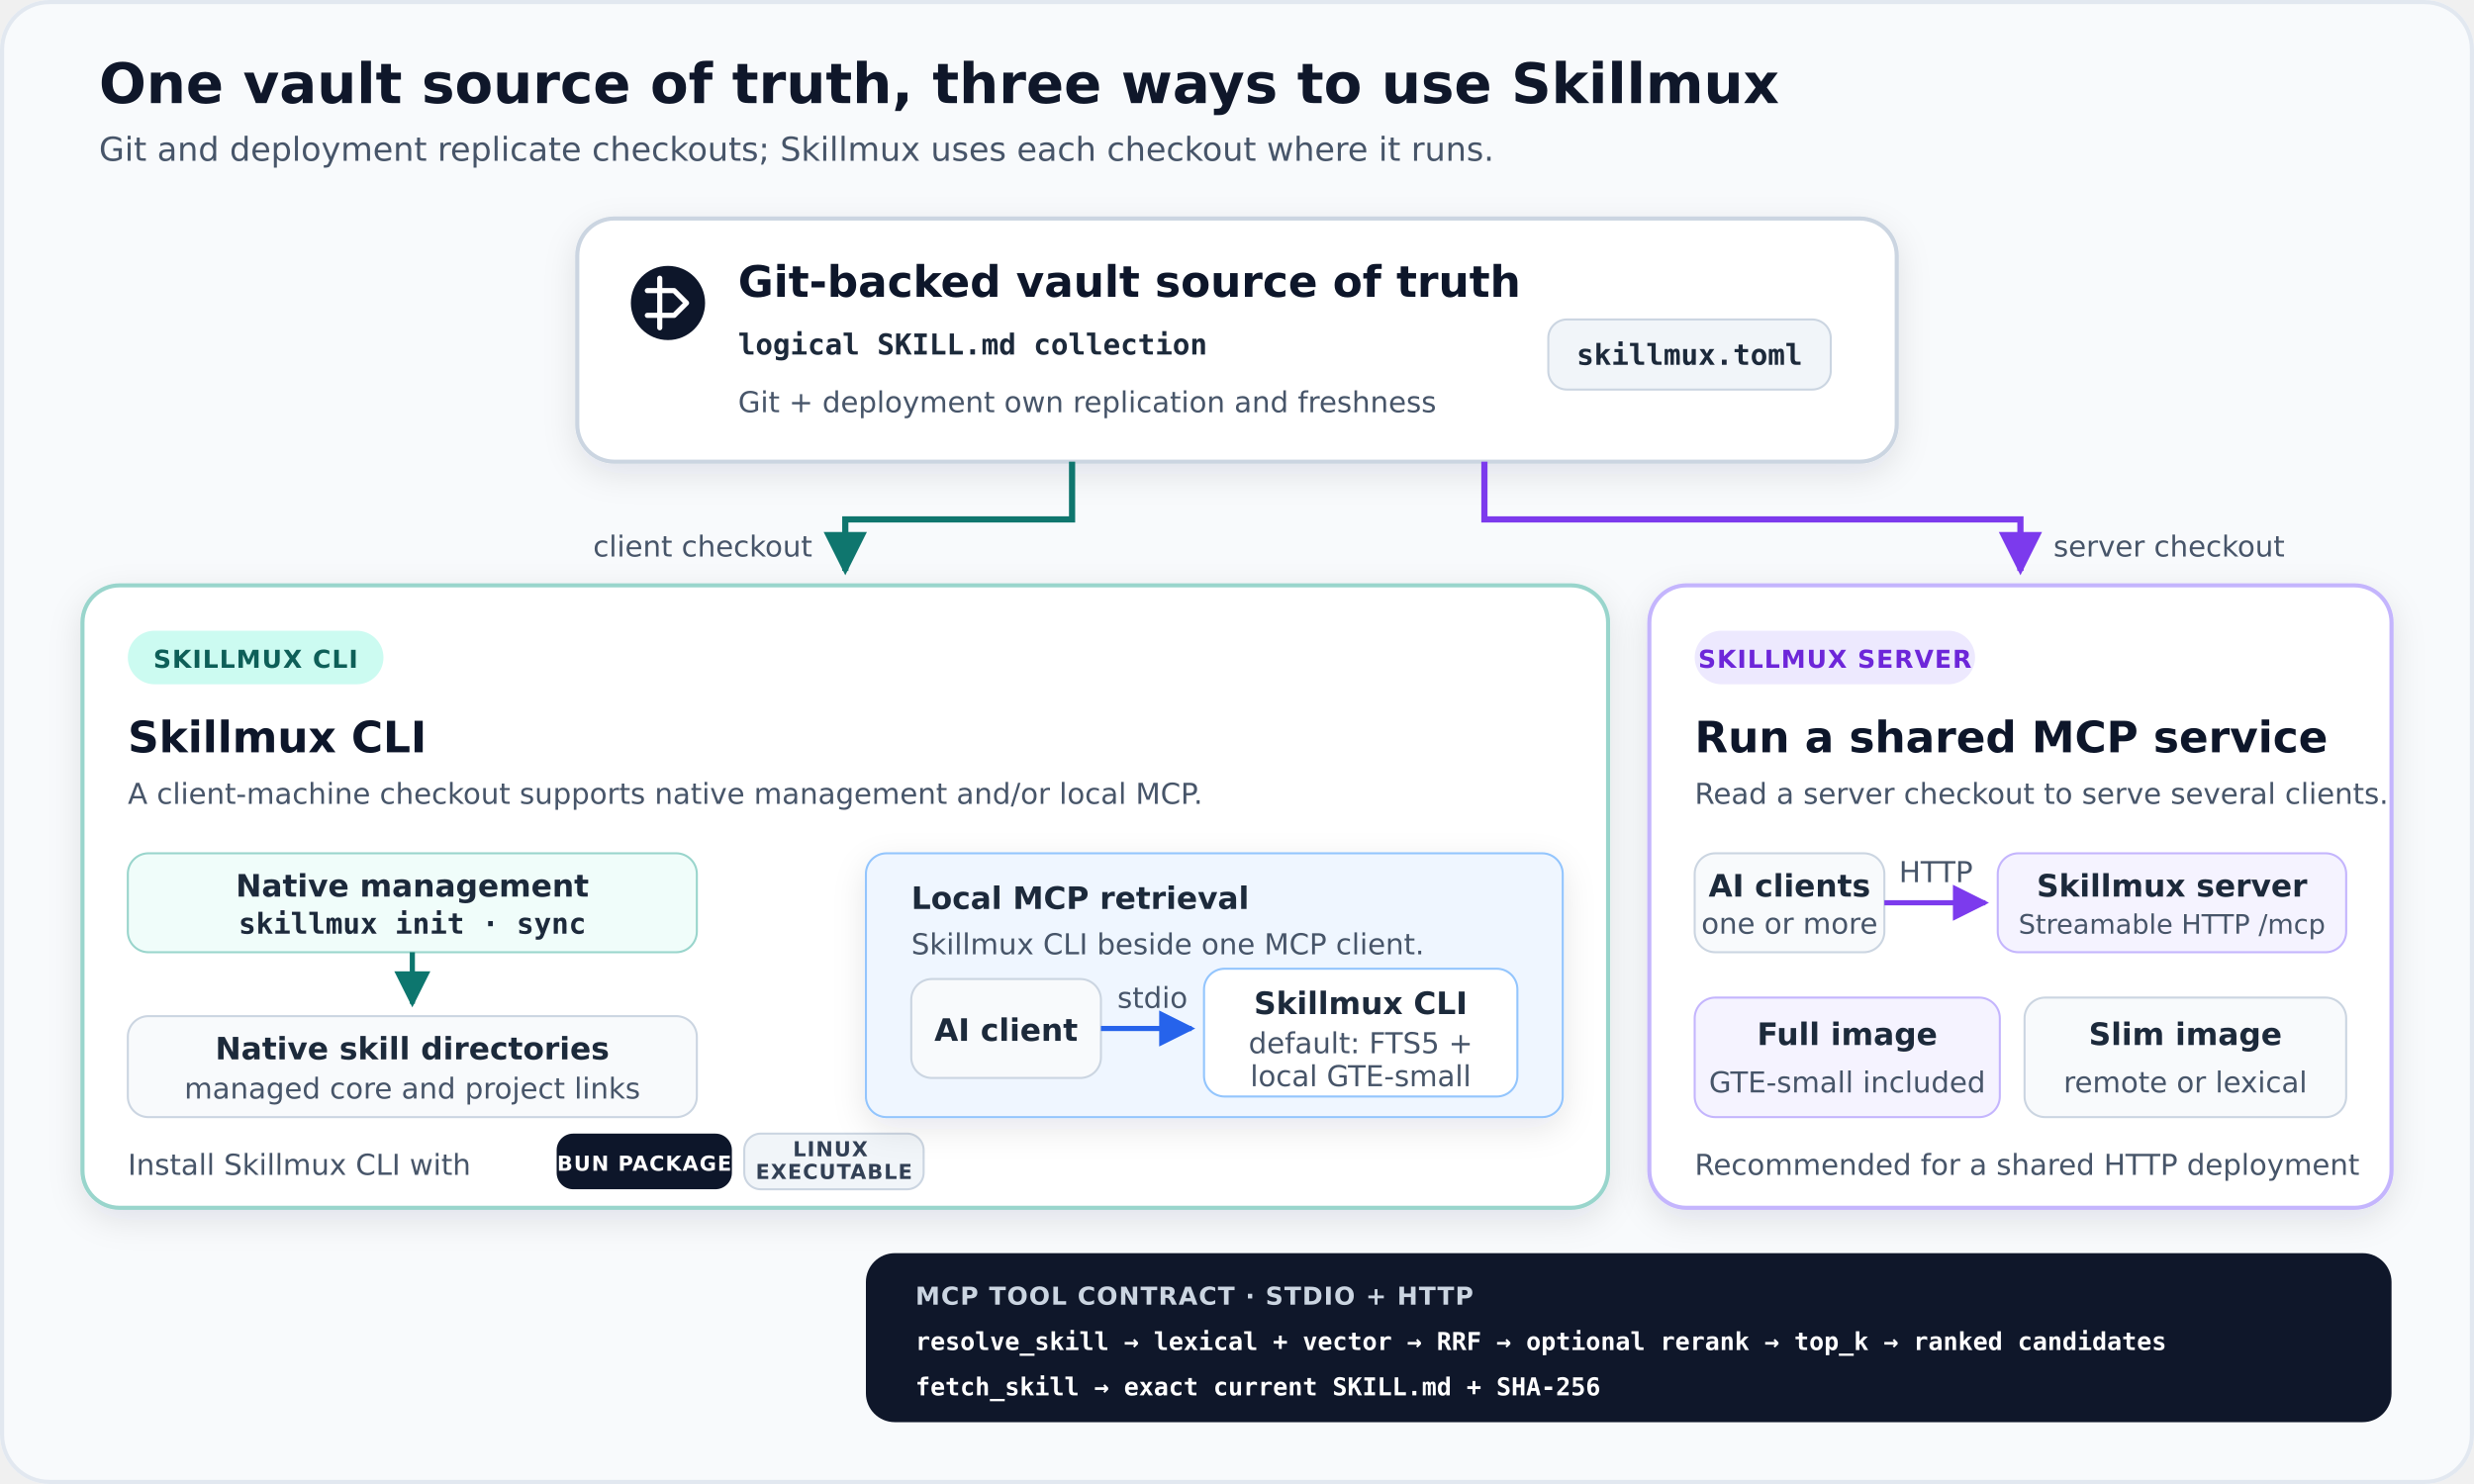
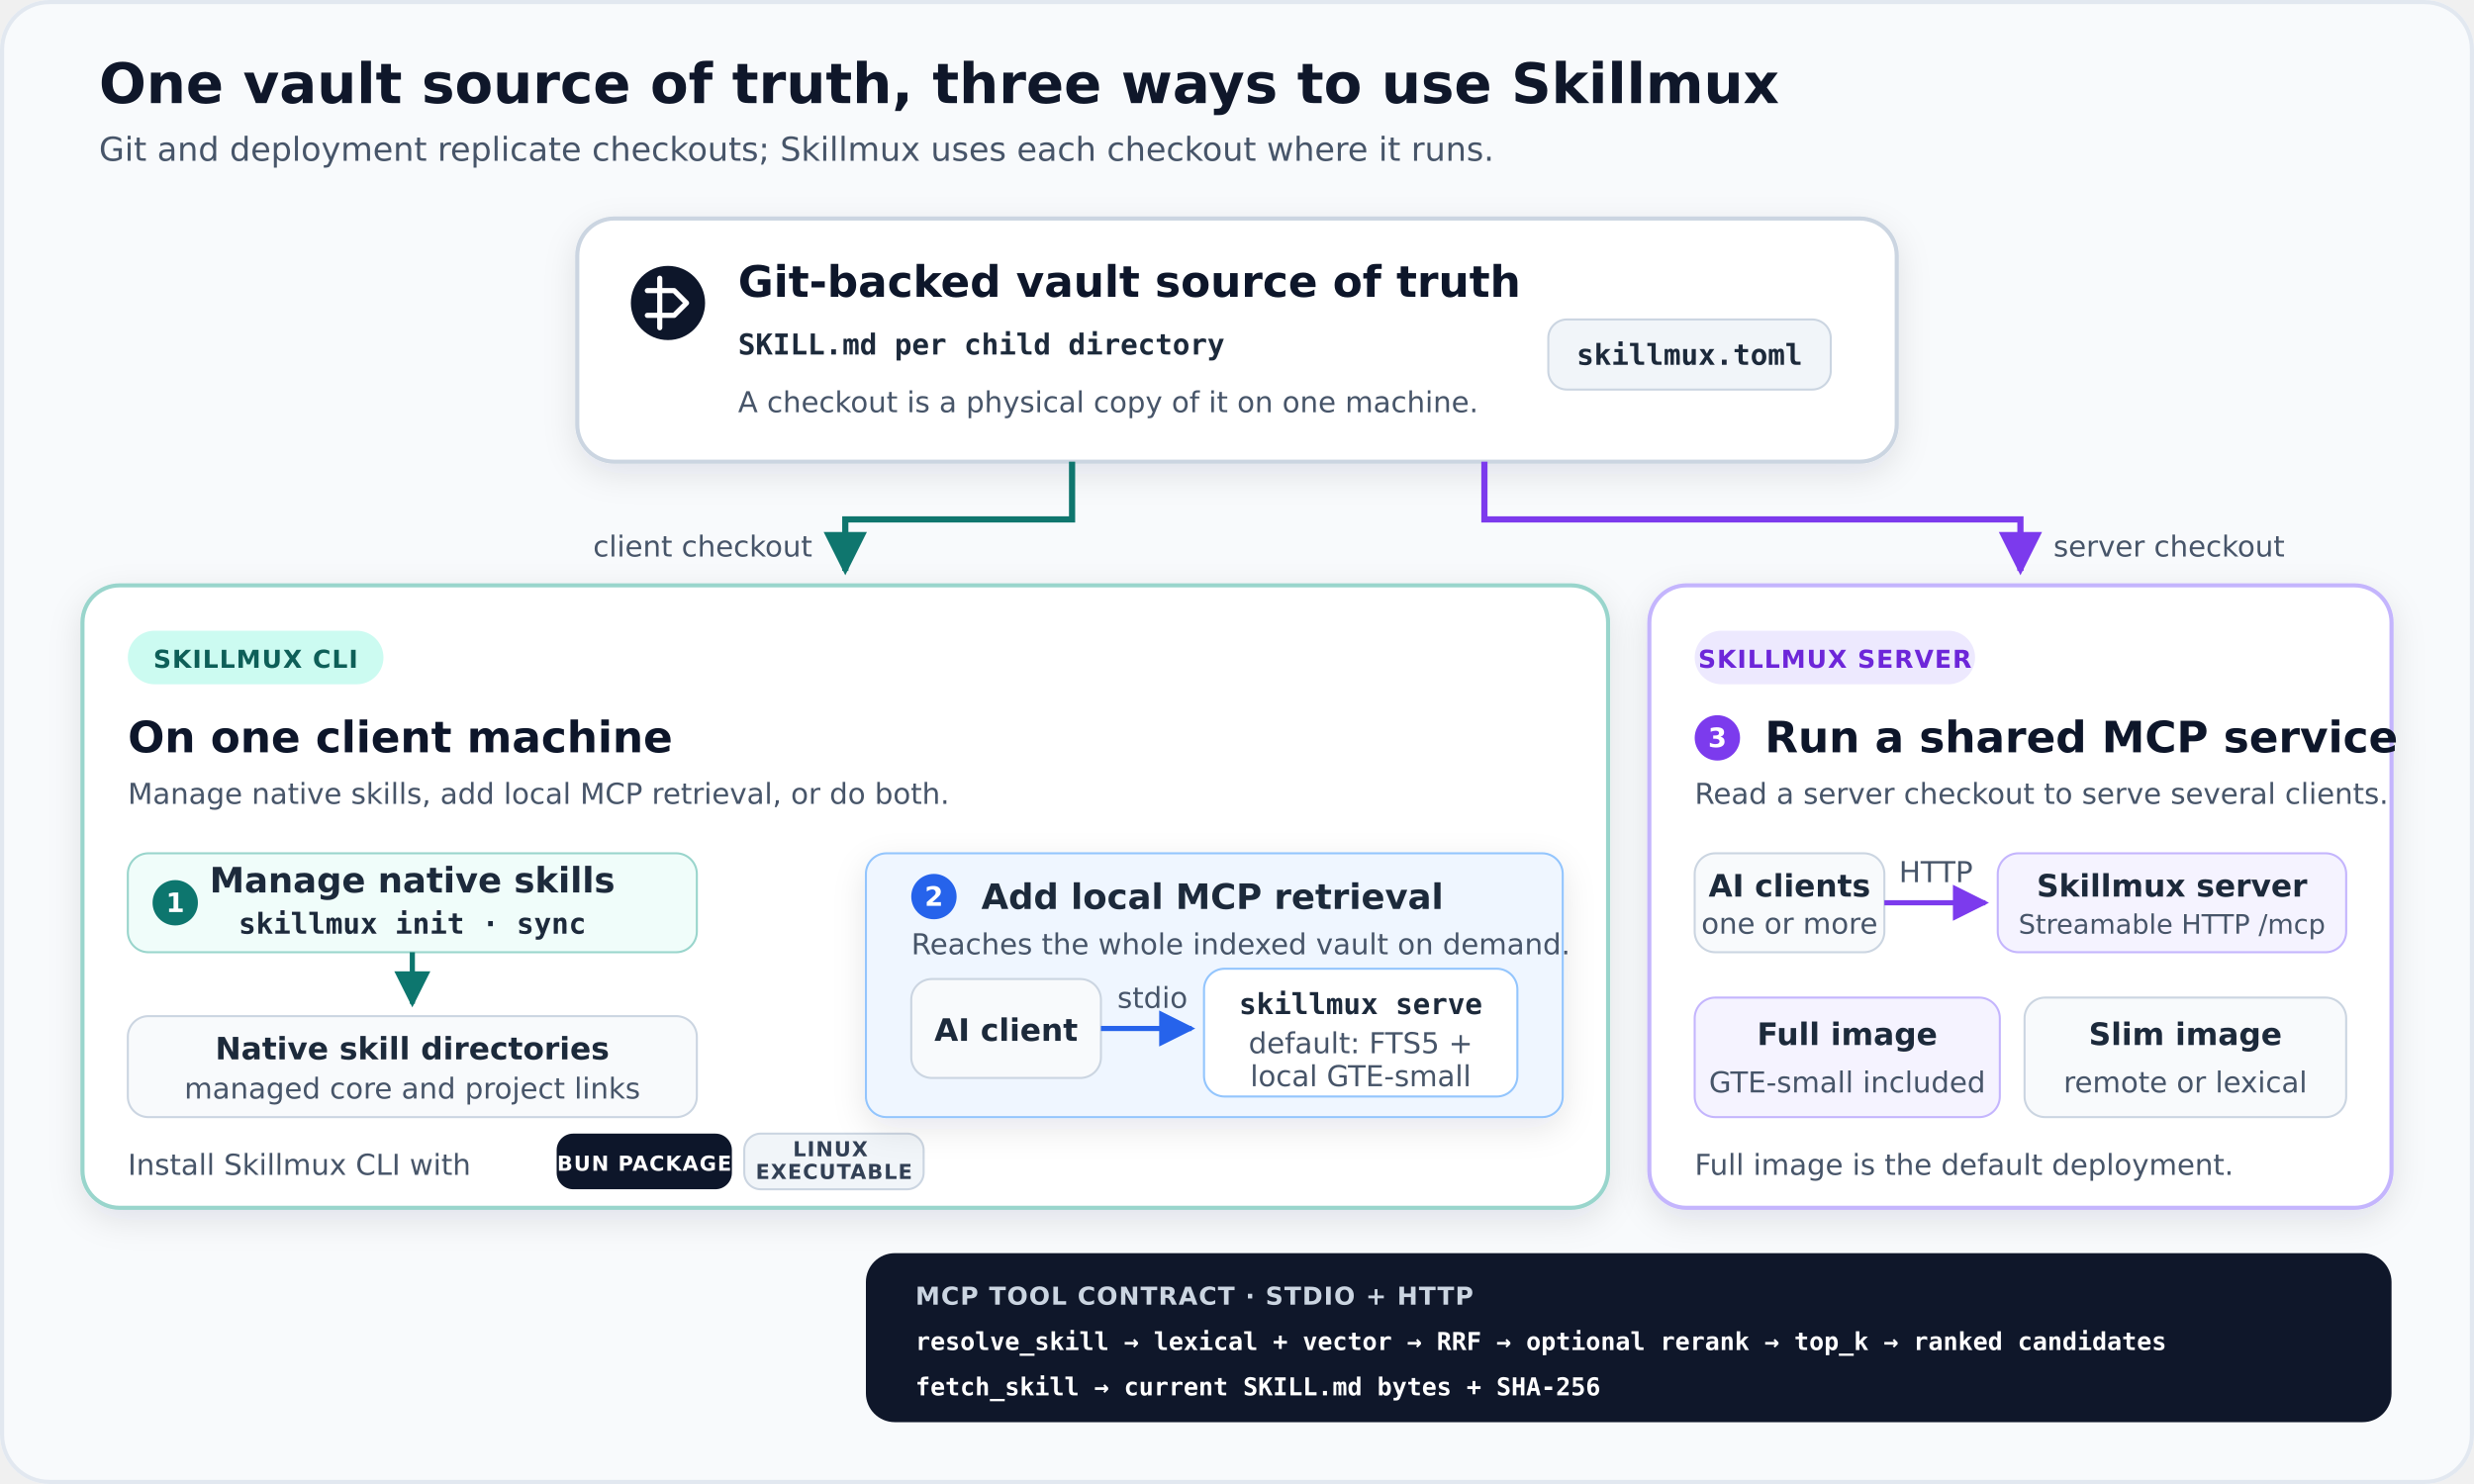
<svg xmlns="http://www.w3.org/2000/svg" viewBox="0 0 1200 720" role="img" aria-labelledby="title desc">
  <defs>
    <filter id="shadow" x="-15%" y="-15%" width="130%" height="140%">
      <feDropShadow dx="0" dy="5" stdDeviation="8" flood-color="#0f172a" flood-opacity="0.10" />
    </filter>
    <marker id="arrow-teal" viewBox="0 0 10 10" refX="9" refY="5" markerWidth="7" markerHeight="7" orient="auto">
      <path d="M0 0L10 5L0 10Z" fill="#0f766e" />
    </marker>
    <marker id="arrow-blue" viewBox="0 0 10 10" refX="9" refY="5" markerWidth="7" markerHeight="7" orient="auto">
      <path d="M0 0L10 5L0 10Z" fill="#2563eb" />
    </marker>
    <marker id="arrow-violet" viewBox="0 0 10 10" refX="9" refY="5" markerWidth="7" markerHeight="7" orient="auto">
      <path d="M0 0L10 5L0 10Z" fill="#7c3aed" />
    </marker>
    <style>
      text {
        font-family: "DejaVu Sans", Arial, sans-serif;
      }
      .title {
        font-size: 27px;
        font-weight: 750;
        fill: #0f172a;
      }
      .subtitle {
        font-size: 16px;
        font-weight: 400;
        fill: #475569;
      }
      .card-title {
        font-size: 21px;
        font-weight: 750;
        fill: #0f172a;
      }
      .label {
        font-size: 15px;
        font-weight: 650;
        fill: #1e293b;
      }
      .body {
        font-size: 14px;
        font-weight: 400;
        fill: #475569;
      }
      .mono {
        font-family: "DejaVu Sans Mono", Consolas, monospace;
        font-size: 14px;
        font-weight: 650;
        fill: #1e293b;
      }
      .mono-light {
        fill: #ffffff;
      }
      .chip {
        font-size: 12px;
        font-weight: 750;
        letter-spacing: .5px;
      }
    </style>
  </defs>
  <rect width="1200" height="720" rx="24" fill="#f8fafc" />
  <rect x="1" y="1" width="1198" height="718" rx="23" fill="none" stroke="#e2e8f0" stroke-width="2" />
  <text x="48" y="50" class="title">One vault source of truth, three ways to use Skillmux</text>
  <text x="48" y="78" class="subtitle">Git and deployment replicate checkouts; Skillmux uses each checkout where it runs.</text>
  <g filter="url(#shadow)">
    <rect x="280" y="106" width="640" height="118" rx="18" fill="#ffffff" stroke="#cbd5e1" stroke-width="2" />
    <circle cx="324" cy="147" r="18" fill="#0f172a" />
    <path d="M314 141H327L333 147L327 153H314M320 135V159" fill="none" stroke="#ffffff" stroke-width="2.5" stroke-linecap="round" stroke-linejoin="round" />
    <text x="358" y="144" class="card-title">Git-backed vault source of truth</text>
-     <text x="358" y="172" class="mono">logical SKILL.md collection</text>
-     <text x="358" y="200" class="body">Git + deployment own replication and freshness</text>
+     <text x="358" y="172" class="mono">SKILL.md per child directory</text>
+     <text x="358" y="200" class="body">A checkout is a physical copy of it on one machine.</text>
    <rect x="751" y="155" width="137" height="34" rx="9" fill="#f1f5f9" stroke="#cbd5e1" />
    <text x="819.5" y="177" text-anchor="middle" class="mono">skillmux.toml</text>
  </g>
  <path d="M520 224V252H410V277" fill="none" stroke="#0f766e" stroke-width="3" marker-end="url(#arrow-teal)" />
  <path d="M720 224V252H980V277" fill="none" stroke="#7c3aed" stroke-width="3" marker-end="url(#arrow-violet)" />
  <text x="394" y="270" text-anchor="end" class="body">client checkout</text>
  <text x="996" y="270" text-anchor="start" class="body">server checkout</text>
  <g filter="url(#shadow)">
    <rect x="40" y="284" width="740" height="302" rx="18" fill="#ffffff" stroke="#99d5cc" stroke-width="2" />
    <rect x="62" y="306" width="124" height="26" rx="13" fill="#ccfbf1" />
    <text x="124" y="324" text-anchor="middle" class="chip" fill="#115e59">SKILLMUX CLI</text>
-     <text x="62" y="365" class="card-title">Skillmux CLI</text>
-     <text x="62" y="390" class="body">A client-machine checkout supports native management and/or local MCP.</text>
+     <text x="62" y="365" class="card-title">On one client machine</text>
+     <text x="62" y="390" class="body">Manage native skills, add local MCP retrieval, or do both.</text>
    <rect x="62" y="414" width="276" height="48" rx="10" fill="#f0fdfa" stroke="#99d5cc" />
-     <text x="200" y="435" text-anchor="middle" class="label">Native management</text>
+     <circle cx="85" cy="438" r="11" fill="#0f766e" />
+     <text x="85" y="442.5" text-anchor="middle" style="font-size: 13px; font-weight: 750" fill="#ffffff">1</text>
+     <text x="200" y="433" text-anchor="middle" class="label" style="font-size: 17px">Manage native skills</text>
    <text x="200" y="453" text-anchor="middle" class="mono">skillmux init · sync</text>
    <path d="M200 462V487" fill="none" stroke="#0f766e" stroke-width="2.5" marker-end="url(#arrow-teal)" />
    <rect x="62" y="493" width="276" height="49" rx="10" fill="#f8fafc" stroke="#cbd5e1" />
    <text x="200" y="514" text-anchor="middle" class="label">Native skill directories</text>
    <text x="200" y="533" text-anchor="middle" class="body">managed core and project links</text>
    <text x="62" y="570" class="body">Install Skillmux CLI with</text>
    <rect x="270" y="550" width="85" height="27" rx="8" fill="#0f172a" />
    <text x="312.5" y="568" text-anchor="middle" class="chip" style="font-size: 10px" fill="#ffffff">BUN PACKAGE</text>
    <rect x="361" y="550" width="87" height="27" rx="8" fill="#f1f5f9" stroke="#cbd5e1" />
    <text x="404.5" y="561" text-anchor="middle" class="chip" style="font-size: 10px" fill="#334155">
      <tspan x="404.5">LINUX</tspan>
      <tspan x="404.5" dy="11">EXECUTABLE</tspan>
    </text>
  </g>
  <g filter="url(#shadow)">
    <rect x="420" y="414" width="338" height="128" rx="10" fill="#eff6ff" stroke="#93c5fd" />
-     <text x="442" y="441" class="label">Local MCP retrieval</text>
-     <text x="442" y="463" class="body">Skillmux CLI beside one MCP client.</text>
+     <circle cx="453" cy="435" r="11" fill="#2563eb" />
+     <text x="453" y="439.5" text-anchor="middle" style="font-size: 13px; font-weight: 750" fill="#ffffff">2</text>
+     <text x="476" y="441" class="label" style="font-size: 17px">Add local MCP retrieval</text>
+     <text x="442" y="463" class="body">Reaches the whole indexed vault on demand.</text>
    <rect x="442" y="475" width="92" height="48" rx="10" fill="#f8fafc" stroke="#cbd5e1" />
    <text x="488" y="505" text-anchor="middle" class="label">AI client</text>
    <path d="M534 499H578" fill="none" stroke="#2563eb" stroke-width="2.5" marker-end="url(#arrow-blue)" />
    <text x="559" y="489" text-anchor="middle" class="body">stdio</text>
    <rect x="584" y="470" width="152" height="62" rx="10" fill="#ffffff" stroke="#93c5fd" />
-     <text x="660" y="492" text-anchor="middle" class="label">Skillmux CLI</text>
+     <text x="660" y="492" text-anchor="middle" class="mono">skillmux serve</text>
    <text x="660" y="511" text-anchor="middle" class="body">default: FTS5 +</text>
    <text x="660" y="527" text-anchor="middle" class="body">local GTE-small</text>
  </g>
  <g filter="url(#shadow)">
    <rect x="800" y="284" width="360" height="302" rx="18" fill="#ffffff" stroke="#c4b5fd" stroke-width="2" />
    <rect x="822" y="306" width="136" height="26" rx="13" fill="#ede9fe" />
    <text x="890" y="324" text-anchor="middle" class="chip" fill="#6d28d9">SKILLMUX SERVER</text>
-     <text x="822" y="365" class="card-title">Run a shared MCP service</text>
+     <circle cx="833" cy="358" r="11" fill="#7c3aed" />
+     <text x="833" y="362.5" text-anchor="middle" style="font-size: 13px; font-weight: 750" fill="#ffffff">3</text>
+     <text x="856" y="365" class="card-title">Run a shared MCP service</text>
    <text x="822" y="390" class="body">Read a server checkout to serve several clients.</text>
    <rect x="822" y="414" width="92" height="48" rx="10" fill="#f8fafc" stroke="#cbd5e1" />
    <text x="868" y="435" text-anchor="middle" class="label">AI clients</text>
    <text x="868" y="453" text-anchor="middle" class="body">one or more</text>
    <path d="M914 438H963" fill="none" stroke="#7c3aed" stroke-width="2.5" marker-end="url(#arrow-violet)" />
    <text x="939" y="428" text-anchor="middle" class="body">HTTP</text>
    <rect x="969" y="414" width="169" height="48" rx="10" fill="#f5f3ff" stroke="#c4b5fd" />
    <text x="1053.5" y="435" text-anchor="middle" class="label">Skillmux server</text>
    <text x="1053.5" y="453" text-anchor="middle" class="body" style="font-size: 13px">Streamable HTTP /mcp</text>
    <rect x="822" y="484" width="148" height="58" rx="10" fill="#f5f3ff" stroke="#c4b5fd" />
    <text x="896" y="507" text-anchor="middle" class="label">Full image</text>
    <text x="896" y="530" text-anchor="middle" class="body">GTE-small included</text>
    <rect x="982" y="484" width="156" height="58" rx="10" fill="#f8fafc" stroke="#cbd5e1" />
    <text x="1060" y="507" text-anchor="middle" class="label">Slim image</text>
    <text x="1060" y="530" text-anchor="middle" class="body">remote or lexical</text>
-     <text x="822" y="570" class="body">Recommended for a shared HTTP deployment</text>
+     <text x="822" y="570" class="body">Full image is the default deployment.</text>
  </g>
  <rect x="420" y="608" width="740" height="82" rx="14" fill="#0f172a" />
  <text x="444" y="633" class="chip" fill="#cbd5e1">MCP TOOL CONTRACT · STDIO + HTTP</text>
  <text x="444" y="655" class="mono mono-light" style="font-size: 12px">resolve_skill → lexical + vector → RRF → optional rerank → top_k → ranked candidates</text>
-   <text x="444" y="677" class="mono mono-light" style="font-size: 12px">fetch_skill → exact current SKILL.md + SHA-256</text>
+   <text x="444" y="677" class="mono mono-light" style="font-size: 12px">fetch_skill → current SKILL.md bytes + SHA-256</text>
</svg>
